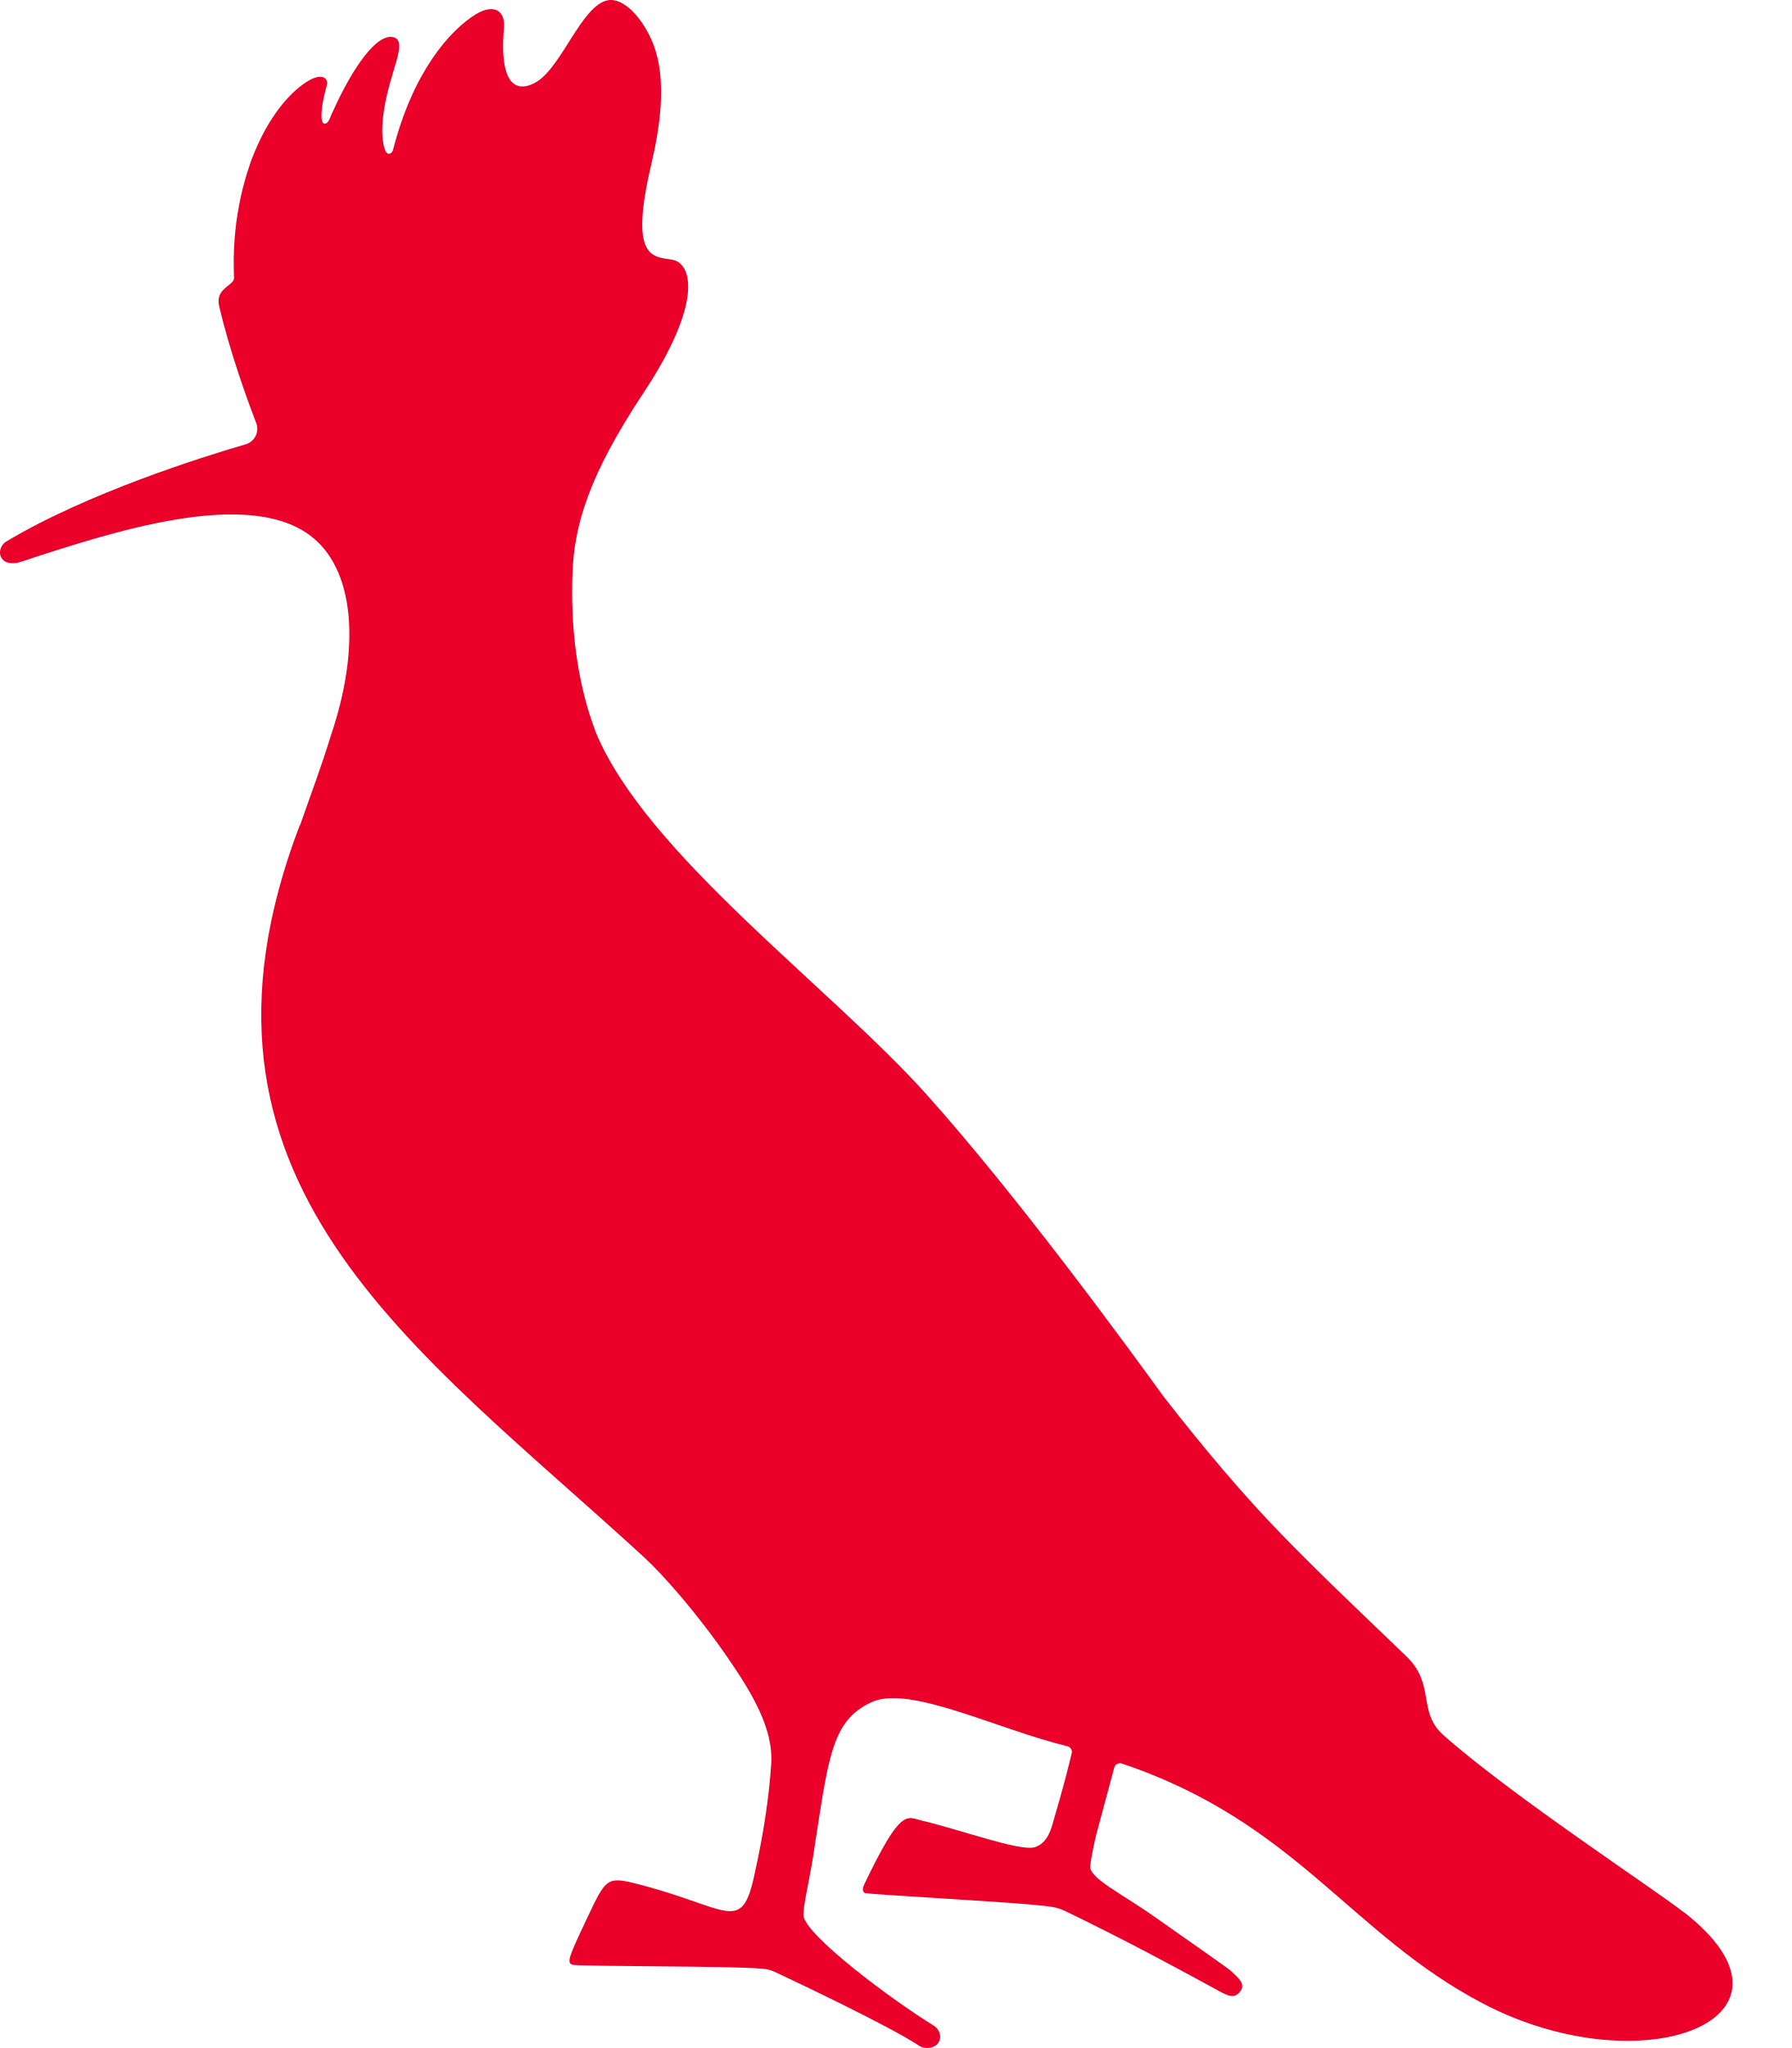
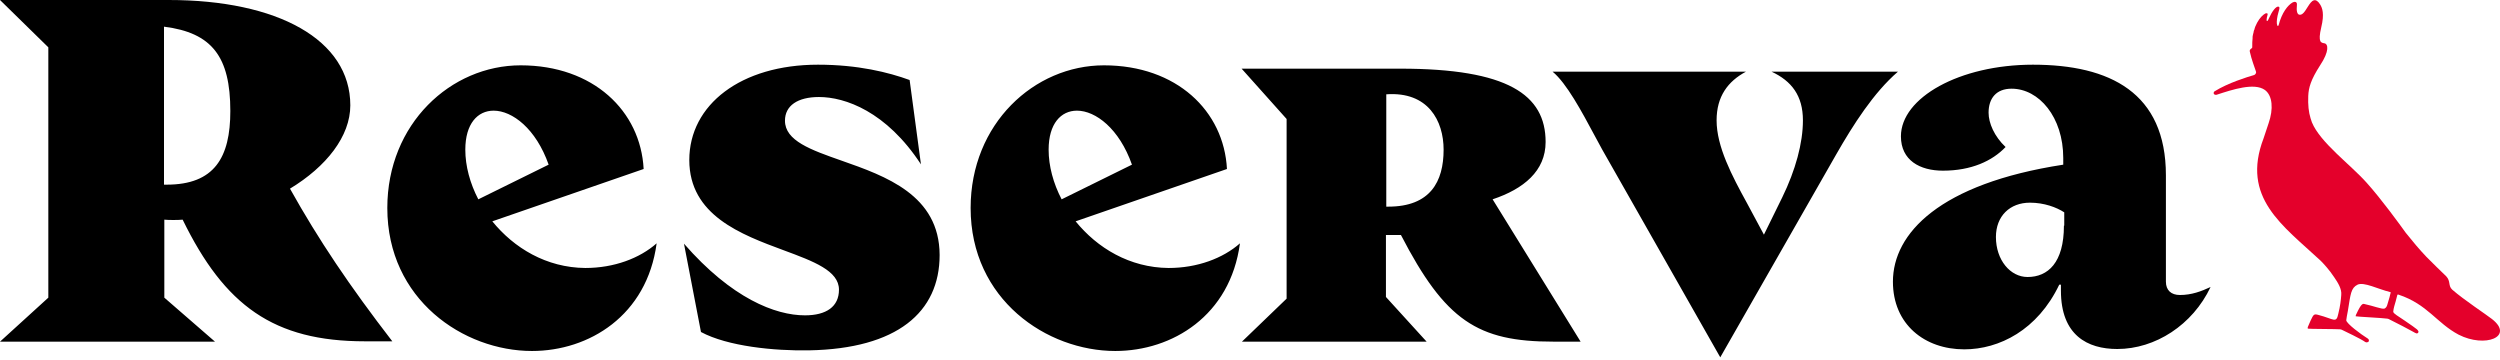
- <svg xmlns="http://www.w3.org/2000/svg" width="28" height="32" viewBox="0 0 28 32" fill="none">
-   <path d="M26.307 29.873C25.825 29.497 23.63 28.06 22.562 27.115C22.145 26.747 22.439 26.323 21.98 25.881C21.395 25.317 20.744 24.705 20.104 24.052C19.43 23.366 18.8 22.609 18.187 21.824C17.63 21.054 15.893 18.676 14.479 17.1C12.962 15.41 10.098 13.341 9.311 11.442C9.265 11.317 9.221 11.189 9.182 11.056C9.007 10.448 8.92 9.764 8.946 8.975C8.971 8.208 9.2 7.431 10.057 6.138C10.99 4.728 10.823 4.107 10.499 4.057C10.18 4.009 9.835 4.023 10.182 2.551C10.481 1.277 10.272 0.745 10.079 0.426C9.895 0.127 9.671 -0.032 9.494 0.005C9.091 0.09 8.786 1.028 8.392 1.275C8.29 1.339 7.774 1.626 7.876 0.435C7.9 0.154 7.705 0.058 7.435 0.224C7.03 0.474 6.456 1.121 6.144 2.337C6.124 2.413 6.049 2.436 6.015 2.337C5.963 2.19 5.944 1.907 6.06 1.43C6.167 0.986 6.351 0.63 6.146 0.581C5.887 0.519 5.519 1.057 5.236 1.668C5.193 1.759 5.18 1.789 5.149 1.864C5.118 1.939 5.031 1.985 5.025 1.829C5.021 1.72 5.046 1.549 5.105 1.343C5.131 1.252 5.082 1.216 5.046 1.206C4.961 1.184 4.856 1.229 4.726 1.325C4.435 1.539 4.151 1.931 3.948 2.452V2.45C3.925 2.507 3.906 2.565 3.888 2.623C3.884 2.635 3.879 2.648 3.875 2.661C3.868 2.679 3.863 2.698 3.857 2.716C3.848 2.745 3.84 2.777 3.831 2.807C3.819 2.847 3.808 2.886 3.798 2.927C3.794 2.943 3.79 2.958 3.787 2.973C3.768 3.05 3.751 3.128 3.736 3.21C3.719 3.3 3.705 3.388 3.693 3.475C3.693 3.481 3.692 3.489 3.691 3.495C3.691 3.501 3.691 3.506 3.689 3.511C3.658 3.754 3.648 3.992 3.654 4.22V4.222C3.654 4.261 3.656 4.301 3.658 4.339C3.665 4.464 3.358 4.499 3.425 4.783C3.594 5.502 3.859 6.233 4.004 6.608C4.058 6.748 3.981 6.901 3.838 6.943C3.162 7.139 1.36 7.704 0.093 8.464C0.02 8.509 -0.037 8.63 0.029 8.727C0.091 8.818 0.239 8.807 0.309 8.784C1.759 8.306 3.826 7.635 4.825 8.351C5.558 8.876 5.632 10.13 5.174 11.484C5.021 11.986 4.849 12.435 4.69 12.893L4.684 12.896C2.559 18.466 6.475 21.032 10.077 24.342C10.342 24.585 10.89 25.197 11.379 25.91C11.731 26.424 12.089 26.996 12.053 27.558C12.022 28.03 11.947 28.598 11.782 29.333C11.58 30.232 11.362 29.789 9.933 29.43C9.485 29.318 9.465 29.359 9.18 29.962C8.884 30.586 8.86 30.656 8.938 30.697C9.003 30.731 11.68 30.713 11.979 30.769C12.026 30.778 12.071 30.792 12.114 30.813C12.439 30.965 13.913 31.664 14.362 31.963C14.457 32.027 14.605 32.004 14.662 31.922C14.729 31.826 14.679 31.703 14.594 31.651C13.931 31.244 12.591 30.241 12.557 29.932C12.544 29.814 12.652 29.363 12.706 29.017C12.947 27.471 12.984 26.891 13.621 26.596C14.212 26.322 15.595 27.023 16.681 27.285C16.73 27.297 16.761 27.344 16.749 27.393C16.714 27.546 16.625 27.91 16.442 28.527C16.418 28.611 16.35 28.81 16.172 28.862C15.942 28.931 15.032 28.596 14.422 28.451C14.166 28.39 14.091 28.226 13.51 29.437C13.469 29.523 13.485 29.555 13.512 29.576C13.548 29.604 16.098 29.729 16.459 29.798C16.524 29.811 16.588 29.831 16.648 29.86C17.607 30.324 18.377 30.742 18.892 31.023C19.17 31.174 19.26 31.241 19.362 31.14C19.493 31.01 19.35 30.905 19.254 30.81C19.199 30.755 18.619 30.357 18.064 29.964C17.534 29.587 17.024 29.351 17.039 29.157C17.047 29.048 17.111 28.746 17.137 28.65C17.155 28.582 17.345 27.875 17.414 27.618C17.429 27.568 17.482 27.539 17.532 27.555C20.263 28.473 21.103 30.223 23.183 31.308C25.683 32.612 28.447 31.537 26.316 29.877L26.307 29.873Z" fill="#EA0029" />
+ <svg xmlns="http://www.w3.org/2000/svg" title="Reserva" width="160" height="23" viewBox="0 0 160 23" fill="none">
+   <path fill-rule="evenodd" clip-rule="evenodd" d="M10.794 0C17.77 0 22.42 2.539 22.42 6.741C22.42 8.725 20.884 10.666 18.559 12.074C20.394 15.359 22.378 18.303 25.108 21.844H23.359C17.514 21.844 14.378 19.562 11.69 14.058C11.498 14.079 11.285 14.079 11.093 14.079C10.901 14.079 10.709 14.079 10.517 14.058V19.05L13.759 21.866H0L3.093 19.05V3.029L0 0H10.794ZM10.496 11.818H10.666C13.717 11.818 14.741 10.09 14.741 7.104C14.741 3.627 13.567 2.091 10.496 1.707V11.818ZM139.514 18.88C138.96 18.88 138.618 18.582 138.618 18.027V11.222C138.618 5.932 135.034 4.14 130.107 4.14C125.414 4.14 121.659 6.252 121.659 8.726C121.659 10.262 122.875 10.923 124.347 10.923C126.16 10.923 127.504 10.305 128.357 9.409C127.632 8.726 127.269 7.873 127.269 7.211C127.269 6.294 127.76 5.676 128.741 5.676C130.491 5.676 132.048 7.489 132.048 10.113V10.539C124.134 11.755 121.147 14.934 121.147 18.027C121.147 20.758 123.174 22.358 125.712 22.358C127.952 22.358 130.405 21.12 131.792 18.219H131.899V18.603C131.899 21.462 133.605 22.336 135.504 22.336C137.936 22.336 140.325 20.8 141.477 18.368C140.88 18.646 140.261 18.88 139.514 18.88ZM132.091 14.443C132.091 16.811 131.067 17.728 129.765 17.728C128.656 17.728 127.739 16.64 127.739 15.168C127.739 13.825 128.635 12.971 129.915 12.971C130.832 12.971 131.621 13.27 132.112 13.59V14.443H132.091ZM113.382 4.588C114.662 5.185 115.387 6.123 115.387 7.702C115.387 9.153 114.918 10.881 114.065 12.63L112.891 15.019L111.803 12.992C110.843 11.243 109.862 9.387 109.862 7.702C109.862 6.166 110.587 5.206 111.739 4.588H99.367C100.26 5.323 101.239 7.151 102.045 8.656C102.221 8.984 102.388 9.297 102.545 9.579L110.097 22.869L117.52 9.878C118.608 7.979 119.91 5.931 121.467 4.588H113.382ZM31.508 14.165L41.193 10.816C41.001 7.104 37.972 4.181 33.321 4.181C28.863 4.181 24.788 7.914 24.788 13.312C24.788 19.178 29.673 22.463 34.047 22.463C37.694 22.463 41.406 20.202 42.025 15.573C40.937 16.533 39.294 17.151 37.46 17.151C34.964 17.13 32.895 15.871 31.508 14.165ZM31.593 7.082C32.788 7.082 34.303 8.234 35.113 10.538L30.612 12.757C30.079 11.733 29.78 10.624 29.78 9.578C29.78 7.914 30.569 7.082 31.593 7.082ZM52.414 6.209C51.048 6.209 50.238 6.763 50.238 7.723C50.238 9.009 51.897 9.592 53.858 10.28C56.679 11.271 60.124 12.481 60.136 16.32C60.136 19.99 57.406 22.315 51.795 22.422C49.555 22.464 46.569 22.166 44.862 21.248L43.774 15.595C46.825 19.094 49.619 20.182 51.518 20.182C52.883 20.182 53.694 19.627 53.694 18.539C53.694 17.327 52.071 16.726 50.161 16.019C47.431 15.008 44.115 13.78 44.115 10.241C44.115 6.699 47.422 4.14 52.35 4.14C54.91 4.14 56.872 4.63 58.216 5.121L58.941 10.518C56.723 7.126 54.078 6.209 52.414 6.209ZM68.84 14.165L78.525 10.816C78.333 7.104 75.303 4.181 70.653 4.181C66.195 4.181 62.12 7.914 62.12 13.312C62.12 19.178 67.005 22.463 71.378 22.463C75.026 22.463 78.738 20.202 79.357 15.573C78.269 16.533 76.626 17.151 74.791 17.151C72.296 17.13 70.226 15.871 68.84 14.165ZM68.925 7.082C70.12 7.082 71.634 8.234 72.445 10.538L67.944 12.757C67.41 11.733 67.112 10.624 67.112 9.578C67.112 7.914 67.901 7.082 68.925 7.082ZM89.618 4.394C96.487 4.394 98.919 6.058 98.919 9.087C98.919 10.943 97.511 12.095 95.527 12.756L101.159 21.865H99.409C94.567 21.865 92.498 20.521 89.66 15.039H89.191H88.7V19.006L91.303 21.865H79.485L82.343 19.113V7.615L79.463 4.394H89.618ZM88.722 13.225H88.85C91.538 13.225 92.391 11.626 92.391 9.578C92.391 7.743 91.41 5.844 88.722 6.036V13.225Z" fill="black" />
+   <path d="M159.482 20.415C159.162 20.159 157.669 19.177 156.943 18.538C156.666 18.282 156.858 18.004 156.559 17.684C156.154 17.3 155.727 16.874 155.279 16.426C154.831 15.956 154.405 15.444 153.978 14.911C153.594 14.378 152.421 12.757 151.461 11.69C150.437 10.538 148.496 9.13 147.962 7.829C147.941 7.743 147.898 7.658 147.877 7.573C147.749 7.167 147.706 6.698 147.728 6.143C147.749 5.61 147.898 5.098 148.474 4.202C149.114 3.242 148.986 2.816 148.773 2.773C148.56 2.73 148.325 2.752 148.56 1.749C148.773 0.874 148.624 0.512 148.496 0.298C148.368 0.085 148.218 -0.022 148.09 0.021C147.813 0.085 147.6 0.725 147.344 0.896C147.28 0.938 146.917 1.13 147.002 0.32C147.024 0.128 146.896 0.064 146.704 0.17C146.426 0.341 146.042 0.789 145.829 1.621C145.808 1.664 145.765 1.685 145.744 1.621C145.701 1.514 145.701 1.322 145.765 1.002C145.829 0.704 145.957 0.448 145.829 0.426C145.658 0.384 145.402 0.746 145.21 1.173C145.189 1.237 145.168 1.258 145.146 1.301C145.125 1.344 145.061 1.386 145.061 1.28C145.061 1.216 145.082 1.088 145.125 0.938C145.146 0.874 145.104 0.853 145.082 0.853C145.018 0.832 144.954 0.874 144.869 0.938C144.677 1.088 144.485 1.344 144.336 1.706C144.314 1.749 144.314 1.792 144.293 1.834V1.856C144.293 1.877 144.293 1.877 144.272 1.898C144.272 1.92 144.25 1.941 144.25 1.962C144.25 1.984 144.229 2.026 144.229 2.048V2.069C144.208 2.112 144.208 2.176 144.186 2.24C144.165 2.304 144.165 2.368 144.165 2.432C144.165 2.432 144.165 2.432 144.165 2.453C144.144 2.624 144.144 2.773 144.144 2.944C144.144 2.965 144.144 2.986 144.144 3.029C144.144 3.114 143.93 3.136 143.994 3.328C144.101 3.818 144.293 4.309 144.378 4.565C144.421 4.65 144.357 4.757 144.272 4.799C143.824 4.927 142.586 5.311 141.733 5.845C141.691 5.866 141.648 5.951 141.691 6.015C141.733 6.079 141.84 6.079 141.883 6.058C142.864 5.738 144.272 5.269 144.954 5.759C145.445 6.122 145.509 6.975 145.189 7.893C145.082 8.234 144.976 8.533 144.869 8.853C143.418 12.65 146.085 14.42 148.517 16.682C148.688 16.852 149.072 17.258 149.392 17.748C149.626 18.09 149.882 18.495 149.84 18.879C149.818 19.199 149.776 19.583 149.648 20.095C149.52 20.713 149.37 20.415 148.389 20.159C148.09 20.073 148.069 20.116 147.877 20.521C147.685 20.948 147.664 20.991 147.706 21.034C147.749 21.055 149.562 21.055 149.776 21.076C149.797 21.076 149.84 21.098 149.861 21.098C150.074 21.204 151.077 21.673 151.375 21.887C151.439 21.929 151.546 21.908 151.589 21.865C151.631 21.801 151.61 21.716 151.546 21.673C151.098 21.396 150.181 20.713 150.16 20.5C150.16 20.415 150.224 20.116 150.266 19.881C150.437 18.815 150.458 18.431 150.885 18.218C151.29 18.026 152.229 18.516 152.954 18.687C152.997 18.687 153.018 18.73 152.997 18.751C152.975 18.858 152.911 19.113 152.783 19.519C152.762 19.583 152.719 19.711 152.591 19.753C152.442 19.796 151.823 19.561 151.397 19.476C151.226 19.433 151.162 19.327 150.778 20.159C150.757 20.223 150.757 20.244 150.778 20.244C150.799 20.265 152.527 20.351 152.783 20.393C152.826 20.393 152.869 20.415 152.911 20.436C153.551 20.756 154.085 21.034 154.426 21.225C154.618 21.332 154.682 21.375 154.746 21.311C154.831 21.225 154.746 21.14 154.682 21.076C154.639 21.034 154.255 20.756 153.871 20.5C153.509 20.244 153.167 20.073 153.167 19.945C153.167 19.881 153.21 19.668 153.231 19.604C153.253 19.561 153.381 19.071 153.423 18.9C153.423 18.858 153.466 18.836 153.509 18.858C155.365 19.476 155.941 20.671 157.349 21.417C159.055 22.292 160.932 21.545 159.482 20.415Z" fill="#E4002B" />
</svg>
